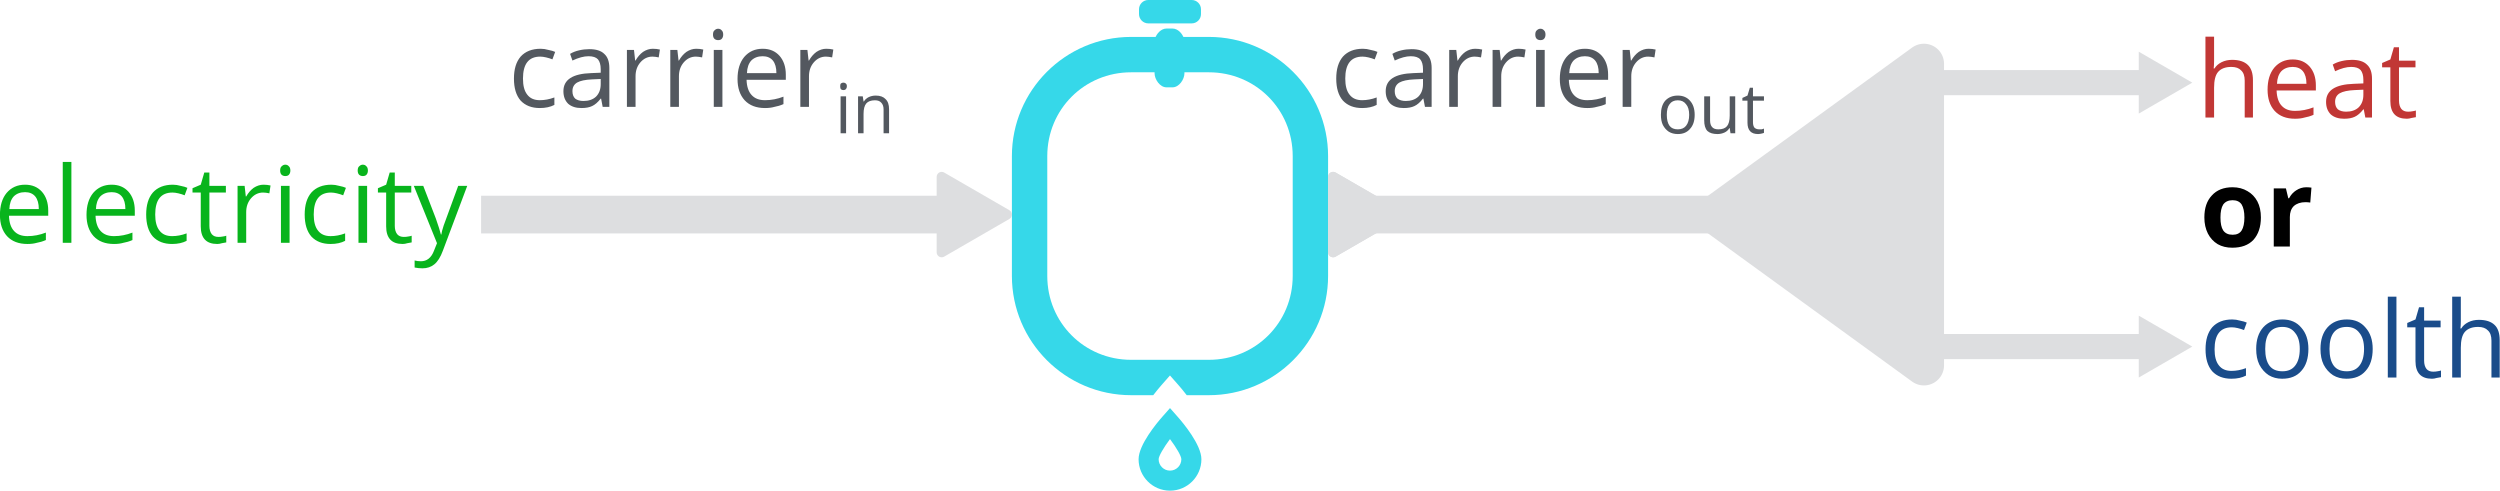
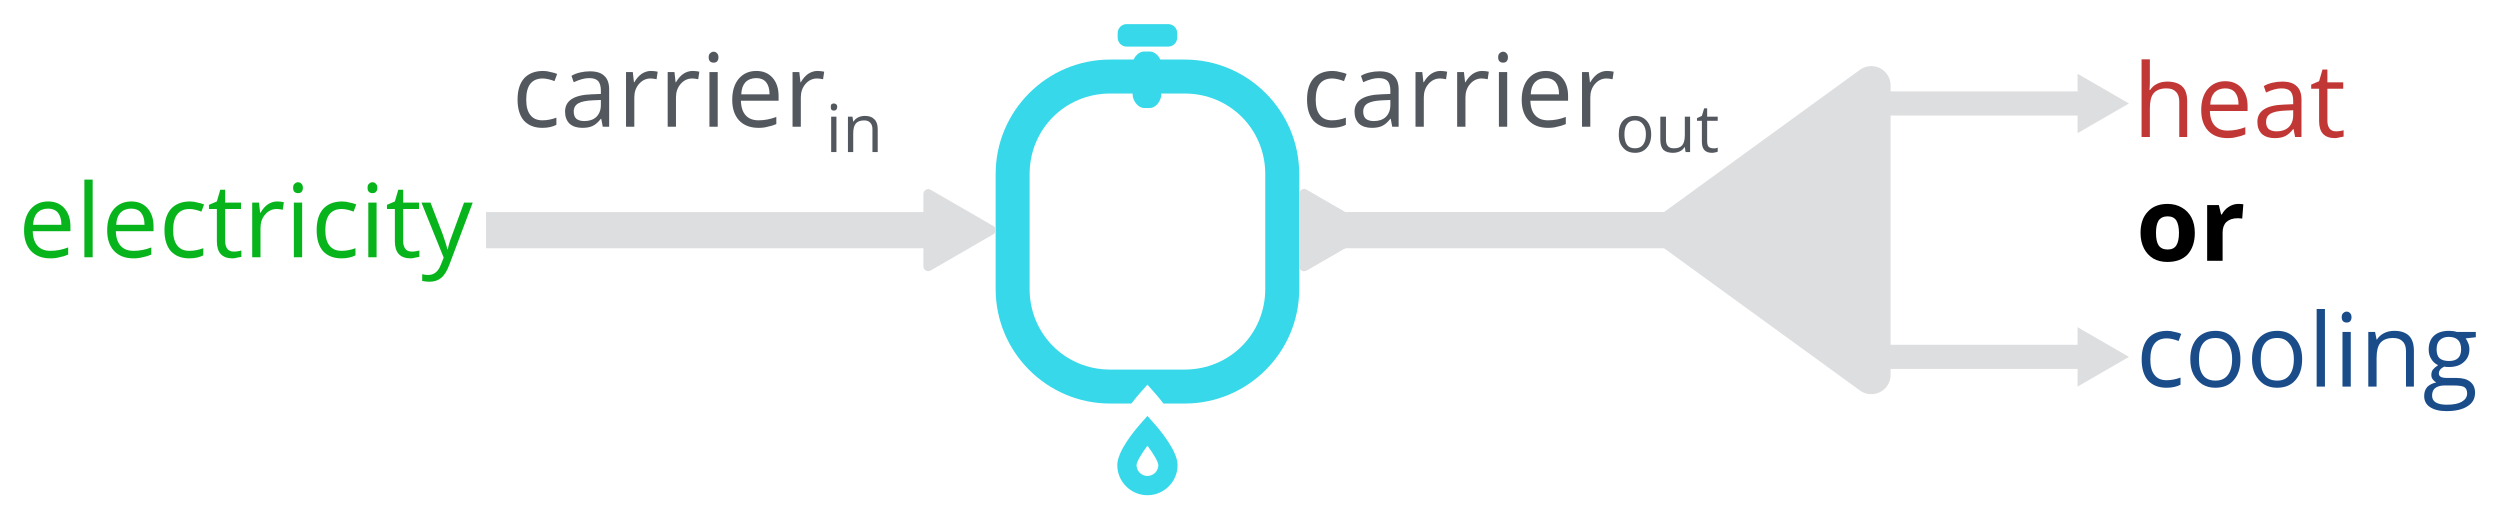
- <svg xmlns="http://www.w3.org/2000/svg" width="99.498mm" height="19.528mm" viewBox="0 0 99.498 19.528" version="1.1" id="svg8">
+ <svg xmlns="http://www.w3.org/2000/svg" width="103.633mm" height="21.528mm" viewBox="0 0 103.633 21.528" version="1.1" id="svg8">
  <defs id="defs2">
    <marker style="overflow:visible" id="marker33323" refX="0" refY="0" orient="auto">
      <path transform="scale(-0.2)" style="fill:#515151;fill-opacity:1;fill-rule:evenodd;stroke:#515151;stroke-width:1pt;stroke-opacity:1" d="M 5.77,0 -2.88,5 V -5 Z" id="path33321" />
    </marker>
    <marker style="overflow:visible" id="marker32623" refX="0" refY="0" orient="auto">
      <path transform="scale(-0.2)" style="fill:#515151;fill-opacity:1;fill-rule:evenodd;stroke:#515151;stroke-width:1pt;stroke-opacity:1" d="M 5.77,0 -2.88,5 V -5 Z" id="path32621" />
    </marker>
    <marker orient="auto" refY="0" refX="0" id="TriangleOutM" style="overflow:visible">
      <path id="path1016" d="M 5.77,0 -2.88,5 V -5 Z" style="fill:#515151;fill-opacity:1;fill-rule:evenodd;stroke:#515151;stroke-width:1pt;stroke-opacity:1" transform="scale(0.4)" />
    </marker>
    <marker style="overflow:visible" id="marker18089" refX="0" refY="0" orient="auto">
      <path transform="matrix(0.3,0,0,0.3,-0.69,0)" d="M 8.719,4.034 -2.207,0.016 8.719,-4.002 c -1.745,2.372 -1.735,5.617 -6e-7,8.035 z" style="fill:#515151;fill-opacity:1;fill-rule:evenodd;stroke:#515151;stroke-width:0.625;stroke-linejoin:round;stroke-opacity:1" id="path18087" />
    </marker>
    <marker style="overflow:visible" id="marker14509" refX="0" refY="0" orient="auto">
      <path transform="matrix(-0.3,0,0,-0.3,0.69,0)" d="M 8.719,4.034 -2.207,0.016 8.719,-4.002 c -1.745,2.372 -1.735,5.617 -6e-7,8.035 z" style="fill:#515151;fill-opacity:1;fill-rule:evenodd;stroke:#515151;stroke-width:0.625;stroke-linejoin:round;stroke-opacity:1" id="path14507" />
    </marker>
    <marker orient="auto" refY="0" refX="0" id="marker14019" style="overflow:visible">
      <path id="path14017" d="M 0,0 5,-5 -12.5,0 5,5 Z" style="fill:#515151;fill-opacity:1;fill-rule:evenodd;stroke:#515151;stroke-width:1pt;stroke-opacity:1" transform="matrix(0.2,0,0,0.2,1.2,0)" />
    </marker>
    <marker style="overflow:visible" id="marker13535" refX="0" refY="0" orient="auto">
      <path transform="matrix(0.2,0,0,0.2,1.2,0)" style="fill:#515151;fill-opacity:1;fill-rule:evenodd;stroke:#515151;stroke-width:1pt;stroke-opacity:1" d="M 0,0 5,-5 -12.5,0 5,5 Z" id="path13533" />
    </marker>
    <marker orient="auto" refY="0" refX="0" id="Arrow1Sstart" style="overflow:visible">
      <path id="path883" d="M 0,0 5,-5 -12.5,0 5,5 Z" style="fill:#515151;fill-opacity:1;fill-rule:evenodd;stroke:#515151;stroke-width:1pt;stroke-opacity:1" transform="matrix(0.2,0,0,0.2,1.2,0)" />
    </marker>
    <marker orient="auto" refY="0" refX="0" id="Arrow1Send" style="overflow:visible">
      <path id="path886" d="M 0,0 5,-5 -12.5,0 5,5 Z" style="fill:#515151;fill-opacity:1;fill-rule:evenodd;stroke:#515151;stroke-width:1pt;stroke-opacity:1" transform="matrix(-0.2,0,0,-0.2,-1.2,0)" />
    </marker>
    <marker orient="auto" refY="0" refX="0" id="Arrow2Send" style="overflow:visible">
      <path id="path904" style="fill:#515151;fill-opacity:1;fill-rule:evenodd;stroke:#515151;stroke-width:0.625;stroke-linejoin:round;stroke-opacity:1" d="M 8.719,4.034 -2.207,0.016 8.719,-4.002 c -1.745,2.372 -1.735,5.617 -6e-7,8.035 z" transform="matrix(-0.3,0,0,-0.3,0.69,0)" />
    </marker>
    <marker orient="auto" refY="0" refX="0" id="Arrow2Mend" style="overflow:visible">
      <path id="path898" style="fill:#515151;fill-opacity:1;fill-rule:evenodd;stroke:#515151;stroke-width:0.625;stroke-linejoin:round;stroke-opacity:1" d="M 8.719,4.034 -2.207,0.016 8.719,-4.002 c -1.745,2.372 -1.735,5.617 -6e-7,8.035 z" transform="scale(-0.6)" />
    </marker>
    <marker style="overflow:visible" id="marker6454" refX="0" refY="0" orient="auto">
      <path transform="scale(0.2)" style="fill:#515151;fill-opacity:1;fill-rule:evenodd;stroke:#515151;stroke-width:1pt;stroke-opacity:1" d="M 5.77,0 -2.88,5 V -5 Z" id="path6452" />
    </marker>
    <marker orient="auto" refY="0" refX="0" id="Arrow1Lstart" style="overflow:visible">
      <path id="path871" d="M 0,0 5,-5 -12.5,0 5,5 Z" style="fill:#515151;fill-opacity:1;fill-rule:evenodd;stroke:#515151;stroke-width:1pt;stroke-opacity:1" transform="matrix(0.8,0,0,0.8,10,0)" />
    </marker>
    <marker style="overflow:visible" id="marker5992" refX="0" refY="0" orient="auto">
      <path transform="scale(-0.2)" style="fill:#515151;fill-opacity:1;fill-rule:evenodd;stroke:#515151;stroke-width:1pt;stroke-opacity:1" d="M 5.77,0 -2.88,5 V -5 Z" id="path5990" />
    </marker>
    <marker style="overflow:visible" id="marker5778" refX="0" refY="0" orient="auto">
      <path transform="scale(0.2)" style="fill:#515151;fill-opacity:1;fill-rule:evenodd;stroke:#515151;stroke-width:1pt;stroke-opacity:1" d="M 5.77,0 -2.88,5 V -5 Z" id="path5776" />
    </marker>
    <marker style="overflow:visible" id="marker5570" refX="0" refY="0" orient="auto">
      <path transform="scale(-0.2)" style="fill:#515151;fill-opacity:1;fill-rule:evenodd;stroke:#515151;stroke-width:1pt;stroke-opacity:1" d="M 5.77,0 -2.88,5 V -5 Z" id="path5568" />
    </marker>
    <marker orient="auto" refY="0" refX="0" id="TriangleOutS" style="overflow:visible">
      <path id="path1019" d="M 5.77,0 -2.88,5 V -5 Z" style="fill:#515151;fill-opacity:1;fill-rule:evenodd;stroke:#515151;stroke-width:1pt;stroke-opacity:1" transform="scale(0.2)" />
    </marker>
    <marker orient="auto" refY="0" refX="0" id="TriangleOutL" style="overflow:visible">
      <path id="path1013" d="M 5.77,0 -2.88,5 V -5 Z" style="fill:#515151;fill-opacity:1;fill-rule:evenodd;stroke:#515151;stroke-width:1pt;stroke-opacity:1" transform="scale(0.8)" />
    </marker>
    <marker orient="auto" refY="0" refX="0" id="TriangleOutS-2" style="overflow:visible">
      <path id="path1019-5" d="M 5.77,0 -2.88,5 V -5 Z" style="fill:#6ebdda;fill-opacity:1;fill-rule:evenodd;stroke:#6ebdda;stroke-width:1pt;stroke-opacity:1" transform="scale(0.2)" />
    </marker>
    <marker orient="auto" refY="0" refX="0" id="TriangleInS-7" style="overflow:visible">
      <path id="path1010-6" d="M 5.77,0 -2.88,5 V -5 Z" style="fill:#6ebdda;fill-opacity:1;fill-rule:evenodd;stroke:#6ebdda;stroke-width:1pt;stroke-opacity:1" transform="scale(-0.2)" />
    </marker>
    <marker orient="auto" refY="0" refX="0" id="TriangleInS-9" style="overflow:visible">
      <path id="path1010-2" d="M 5.77,0 -2.88,5 V -5 Z" style="fill:#6bce38;fill-opacity:1;fill-rule:evenodd;stroke:#6bce38;stroke-width:1pt;stroke-opacity:1" transform="scale(-0.2)" />
    </marker>
    <marker orient="auto" refY="0" refX="0" id="TriangleOutS-6-0" style="overflow:visible">
      <path id="path1019-2-7" d="M 5.77,0 -2.88,5 V -5 Z" style="fill:#515151;fill-opacity:1;fill-rule:evenodd;stroke:#515151;stroke-width:1pt;stroke-opacity:1" transform="scale(0.2)" />
    </marker>
    <marker orient="auto" refY="0" refX="0" id="TriangleInS-9-4" style="overflow:visible">
      <path id="path1010-2-7" d="M 5.77,0 -2.88,5 V -5 Z" style="fill:#515151;fill-opacity:1;fill-rule:evenodd;stroke:#515151;stroke-width:1pt;stroke-opacity:1" transform="scale(-0.2)" />
    </marker>
    <marker orient="auto" refY="0" refX="0" id="TriangleOutS-2-5" style="overflow:visible">
      <path id="path1019-5-1" d="M 5.77,0 -2.88,5 V -5 Z" style="fill:#515151;fill-opacity:1;fill-rule:evenodd;stroke:#515151;stroke-width:1pt;stroke-opacity:1" transform="scale(0.2)" />
    </marker>
    <marker orient="auto" refY="0" refX="0" id="TriangleInS-7-3" style="overflow:visible">
      <path id="path1010-6-9" d="M 5.77,0 -2.88,5 V -5 Z" style="fill:#515151;fill-opacity:1;fill-rule:evenodd;stroke:#515151;stroke-width:1pt;stroke-opacity:1" transform="scale(-0.2)" />
    </marker>
    <marker orient="auto" refY="0" refX="0" id="TriangleOutS-8" style="overflow:visible">
      <path id="path1019-55" d="M 5.77,0 -2.88,5 V -5 Z" style="fill:#515151;fill-opacity:1;fill-rule:evenodd;stroke:#515151;stroke-width:1pt;stroke-opacity:1" transform="scale(0.2)" />
    </marker>
    <marker orient="auto" refY="0" refX="0" id="TriangleInS-3" style="overflow:visible">
      <path id="path1010-7" d="M 5.77,0 -2.88,5 V -5 Z" style="fill:#515151;fill-opacity:1;fill-rule:evenodd;stroke:#515151;stroke-width:1pt;stroke-opacity:1" transform="scale(-0.2)" />
    </marker>
    <marker orient="auto" refY="0" refX="0" id="TriangleOutS-81" style="overflow:visible">
      <path id="path1019-9" d="M 5.77,0 -2.88,5 V -5 Z" style="fill:#515151;fill-opacity:1;fill-rule:evenodd;stroke:#515151;stroke-width:1pt;stroke-opacity:1" transform="scale(0.2)" />
    </marker>
    <marker orient="auto" refY="0" refX="0" id="TriangleInS-39-4-0" style="overflow:visible">
      <path id="path1010-1-1-2" d="M 5.77,0 -2.88,5 V -5 Z" style="fill:#6ebdda;fill-opacity:1;fill-rule:evenodd;stroke:#6ebdda;stroke-width:1pt;stroke-opacity:1" transform="scale(-0.2)" />
    </marker>
    <marker orient="auto" refY="0" refX="0" id="TriangleInS-39-3" style="overflow:visible">
      <path id="path1010-1-9" d="M 5.77,0 -2.88,5 V -5 Z" style="fill:#6ebdda;fill-opacity:1;fill-rule:evenodd;stroke:#6ebdda;stroke-width:1pt;stroke-opacity:1" transform="scale(-0.2)" />
    </marker>
    <marker orient="auto" refY="0" refX="0" id="TriangleInS-39-3-1" style="overflow:visible">
      <path id="path1010-1-9-9" d="M 5.77,0 -2.88,5 V -5 Z" style="fill:#6bce38;fill-opacity:1;fill-rule:evenodd;stroke:#6bce38;stroke-width:1pt;stroke-opacity:1" transform="scale(-0.2)" />
    </marker>
    <marker orient="auto" refY="0" refX="0" id="TriangleInS-39-4-0-2" style="overflow:visible">
      <path id="path1010-1-1-2-0" d="M 5.77,0 -2.88,5 V -5 Z" style="fill:#6bce38;fill-opacity:1;fill-rule:evenodd;stroke:#6bce38;stroke-width:1pt;stroke-opacity:1" transform="scale(-0.2)" />
    </marker>
    <marker orient="auto" refY="0" refX="0" id="TriangleInS-39-3-16" style="overflow:visible">
      <path id="path1010-1-9-5" d="M 5.77,0 -2.88,5 V -5 Z" style="fill:#515151;fill-opacity:1;fill-rule:evenodd;stroke:#515151;stroke-width:1pt;stroke-opacity:1" transform="scale(-0.2)" />
    </marker>
    <marker orient="auto" refY="0" refX="0" id="TriangleInS-39-4-0-1" style="overflow:visible">
      <path id="path1010-1-1-2-6" d="M 5.77,0 -2.88,5 V -5 Z" style="fill:#515151;fill-opacity:1;fill-rule:evenodd;stroke:#515151;stroke-width:1pt;stroke-opacity:1" transform="scale(-0.2)" />
    </marker>
    <marker orient="auto" refY="0" refX="0" id="TriangleInS-39-3-3" style="overflow:visible">
      <path id="path1010-1-9-0" d="M 5.77,0 -2.88,5 V -5 Z" style="fill:#515151;fill-opacity:1;fill-rule:evenodd;stroke:#515151;stroke-width:1pt;stroke-opacity:1" transform="scale(-0.2)" />
    </marker>
    <marker orient="auto" refY="0" refX="0" id="TriangleInS-39-4-0-4" style="overflow:visible">
      <path id="path1010-1-1-2-3" d="M 5.77,0 -2.88,5 V -5 Z" style="fill:#515151;fill-opacity:1;fill-rule:evenodd;stroke:#515151;stroke-width:1pt;stroke-opacity:1" transform="scale(-0.2)" />
    </marker>
    <marker orient="auto" refY="0" refX="0" id="TriangleInS-39-3-16-2" style="overflow:visible">
      <path id="path1010-1-9-5-2" d="M 5.77,0 -2.88,5 V -5 Z" style="fill:#515151;fill-opacity:1;fill-rule:evenodd;stroke:#515151;stroke-width:1pt;stroke-opacity:1" transform="scale(-0.2)" />
    </marker>
    <marker orient="auto" refY="0" refX="0" id="TriangleInS-39-4-0-1-6" style="overflow:visible">
      <path id="path1010-1-1-2-6-2" d="M 5.77,0 -2.88,5 V -5 Z" style="fill:#515151;fill-opacity:1;fill-rule:evenodd;stroke:#515151;stroke-width:1pt;stroke-opacity:1" transform="scale(-0.2)" />
    </marker>
    <marker orient="auto" refY="0" refX="0" id="TriangleInS-39-3-16-0" style="overflow:visible">
      <path id="path1010-1-9-5-9" d="M 5.77,0 -2.88,5 V -5 Z" style="fill:#515151;fill-opacity:1;fill-rule:evenodd;stroke:#515151;stroke-width:1pt;stroke-opacity:1" transform="scale(-0.2)" />
    </marker>
    <marker orient="auto" refY="0" refX="0" id="TriangleInS-39-4-0-1-68" style="overflow:visible">
      <path id="path1010-1-1-2-6-6" d="M 5.77,0 -2.88,5 V -5 Z" style="fill:#515151;fill-opacity:1;fill-rule:evenodd;stroke:#515151;stroke-width:1pt;stroke-opacity:1" transform="scale(-0.2)" />
    </marker>
    <marker orient="auto" refY="0" refX="0" id="Arrow2Send-0" style="overflow:visible">
      <path id="path904-1" style="fill:#515151;fill-opacity:1;fill-rule:evenodd;stroke:#515151;stroke-width:0.625;stroke-linejoin:round;stroke-opacity:1" d="M 8.719,4.034 -2.207,0.016 8.719,-4.002 c -1.745,2.372 -1.735,5.617 -6e-7,8.035 z" transform="matrix(-0.3,0,0,-0.3,0.69,0)" />
    </marker>
    <marker orient="auto" refY="0" refX="0" id="TriangleInS-39-5" style="overflow:visible">
      <path id="path1010-1-0" d="M 5.77,0 -2.88,5 V -5 Z" style="fill:#515151;fill-opacity:1;fill-rule:evenodd;stroke:#515151;stroke-width:1pt;stroke-opacity:1" transform="scale(-0.2)" />
    </marker>
    <marker orient="auto" refY="0" refX="0" id="Arrow2Send-8" style="overflow:visible">
      <path id="path904-3" style="fill:#515151;fill-opacity:1;fill-rule:evenodd;stroke:#515151;stroke-width:0.625;stroke-linejoin:round;stroke-opacity:1" d="M 8.719,4.034 -2.207,0.016 8.719,-4.002 c -1.745,2.372 -1.735,5.617 -6e-7,8.035 z" transform="matrix(-0.3,0,0,-0.3,0.69,0)" />
    </marker>
    <marker orient="auto" refY="0" refX="0" id="TriangleInS-39-34" style="overflow:visible">
      <path id="path1010-1-2" d="M 5.77,0 -2.88,5 V -5 Z" style="fill:#515151;fill-opacity:1;fill-rule:evenodd;stroke:#515151;stroke-width:1pt;stroke-opacity:1" transform="scale(-0.2)" />
    </marker>
    <marker orient="auto" refY="0" refX="0" id="Arrow2Send-6" style="overflow:visible">
      <path id="path904-4" style="fill:#515151;fill-opacity:1;fill-rule:evenodd;stroke:#515151;stroke-width:0.625;stroke-linejoin:round;stroke-opacity:1" d="M 8.719,4.034 -2.207,0.016 8.719,-4.002 c -1.745,2.372 -1.735,5.617 -6e-7,8.035 z" transform="matrix(-0.3,0,0,-0.3,0.69,0)" />
    </marker>
    <marker orient="auto" refY="0" refX="0" id="TriangleInS-39-1" style="overflow:visible">
      <path id="path1010-1-1" d="M 5.77,0 -2.88,5 V -5 Z" style="fill:#515151;fill-opacity:1;fill-rule:evenodd;stroke:#515151;stroke-width:1pt;stroke-opacity:1" transform="scale(-0.2)" />
    </marker>
    <marker orient="auto" refY="0" refX="0" id="Arrow2Send-7" style="overflow:visible">
      <path id="path904-0" style="fill:#515151;fill-opacity:1;fill-rule:evenodd;stroke:#515151;stroke-width:0.625;stroke-linejoin:round;stroke-opacity:1" d="M 8.719,4.034 -2.207,0.016 8.719,-4.002 c -1.745,2.372 -1.735,5.617 -6e-7,8.035 z" transform="matrix(-0.3,0,0,-0.3,0.69,0)" />
    </marker>
    <marker orient="auto" refY="0" refX="0" id="TriangleInS-39-4" style="overflow:visible">
      <path id="path1010-1-7" d="M 5.77,0 -2.88,5 V -5 Z" style="fill:#515151;fill-opacity:1;fill-rule:evenodd;stroke:#515151;stroke-width:1pt;stroke-opacity:1" transform="scale(-0.2)" />
    </marker>
    <marker orient="auto" refY="0" refX="0" id="Arrow2Send-1" style="overflow:visible">
      <path id="path904-08" style="fill:#515151;fill-opacity:1;fill-rule:evenodd;stroke:#515151;stroke-width:0.625;stroke-linejoin:round;stroke-opacity:1" d="M 8.719,4.034 -2.207,0.016 8.719,-4.002 c -1.745,2.372 -1.735,5.617 -6e-7,8.035 z" transform="matrix(-0.3,0,0,-0.3,0.69,0)" />
    </marker>
    <marker orient="auto" refY="0" refX="0" id="TriangleInS-39-8" style="overflow:visible">
      <path id="path1010-1-77" d="M 5.77,0 -2.88,5 V -5 Z" style="fill:#515151;fill-opacity:1;fill-rule:evenodd;stroke:#515151;stroke-width:1pt;stroke-opacity:1" transform="scale(-0.2)" />
    </marker>
    <marker orient="auto" refY="0" refX="0" id="Arrow2Send-0-8" style="overflow:visible">
      <path id="path904-1-9" style="fill:#515151;fill-opacity:1;fill-rule:evenodd;stroke:#515151;stroke-width:0.625;stroke-linejoin:round;stroke-opacity:1" d="M 8.719,4.034 -2.207,0.016 8.719,-4.002 c -1.745,2.372 -1.735,5.617 -6e-7,8.035 z" transform="matrix(-0.3,0,0,-0.3,0.69,0)" />
    </marker>
    <marker orient="auto" refY="0" refX="0" id="TriangleInS-39-5-8" style="overflow:visible">
      <path id="path1010-1-0-2" d="M 5.77,0 -2.88,5 V -5 Z" style="fill:#515151;fill-opacity:1;fill-rule:evenodd;stroke:#515151;stroke-width:1pt;stroke-opacity:1" transform="scale(-0.2)" />
    </marker>
    <marker orient="auto" refY="0" refX="0" id="TriangleInS-39-39" style="overflow:visible">
      <path id="path1010-1-20" d="M 5.77,0 -2.88,5 V -5 Z" style="fill:#515151;fill-opacity:1;fill-rule:evenodd;stroke:#515151;stroke-width:1pt;stroke-opacity:1" transform="scale(-0.2)" />
    </marker>
    <marker orient="auto" refY="0" refX="0" id="Arrow2Send-12-0" style="overflow:visible">
      <path id="path904-44-2" style="fill:#515151;fill-opacity:1;fill-rule:evenodd;stroke:#515151;stroke-width:0.625;stroke-linejoin:round;stroke-opacity:1" d="M 8.719,4.034 -2.207,0.016 8.719,-4.002 c -1.745,2.372 -1.735,5.617 -6e-7,8.035 z" transform="matrix(-0.3,0,0,-0.3,0.69,0)" />
    </marker>
    <marker orient="auto" refY="0" refX="0" id="TriangleInS-39-39-8" style="overflow:visible">
      <path id="path1010-1-20-6" d="M 5.77,0 -2.88,5 V -5 Z" style="fill:#515151;fill-opacity:1;fill-rule:evenodd;stroke:#515151;stroke-width:1pt;stroke-opacity:1" transform="scale(-0.2)" />
    </marker>
    <marker orient="auto" refY="0" refX="0" id="Arrow2Send-0-8-9" style="overflow:visible">
      <path id="path904-1-9-8" style="fill:#515151;fill-opacity:1;fill-rule:evenodd;stroke:#515151;stroke-width:0.625;stroke-linejoin:round;stroke-opacity:1" d="M 8.719,4.034 -2.207,0.016 8.719,-4.002 c -1.745,2.372 -1.735,5.617 -6e-7,8.035 z" transform="matrix(-0.3,0,0,-0.3,0.69,0)" />
    </marker>
    <marker orient="auto" refY="0" refX="0" id="TriangleInS-39-5-8-4" style="overflow:visible">
      <path id="path1010-1-0-2-2" d="M 5.77,0 -2.88,5 V -5 Z" style="fill:#515151;fill-opacity:1;fill-rule:evenodd;stroke:#515151;stroke-width:1pt;stroke-opacity:1" transform="scale(-0.2)" />
    </marker>
    <marker orient="auto" refY="0" refX="0" id="Arrow2Send-12-0-7" style="overflow:visible">
      <path id="path904-44-2-4" style="fill:#515151;fill-opacity:1;fill-rule:evenodd;stroke:#515151;stroke-width:0.625;stroke-linejoin:round;stroke-opacity:1" d="M 8.719,4.034 -2.207,0.016 8.719,-4.002 c -1.745,2.372 -1.735,5.617 -6e-7,8.035 z" transform="matrix(-0.3,0,0,-0.3,0.69,0)" />
    </marker>
    <marker orient="auto" refY="0" refX="0" id="TriangleInS-39-39-8-4" style="overflow:visible">
      <path id="path1010-1-20-6-3" d="M 5.77,0 -2.88,5 V -5 Z" style="fill:#515151;fill-opacity:1;fill-rule:evenodd;stroke:#515151;stroke-width:1pt;stroke-opacity:1" transform="scale(-0.2)" />
    </marker>
    <marker orient="auto" refY="0" refX="0" id="Arrow2Send-0-8-9-4" style="overflow:visible">
      <path id="path904-1-9-8-4" style="fill:#515151;fill-opacity:1;fill-rule:evenodd;stroke:#515151;stroke-width:0.625;stroke-linejoin:round;stroke-opacity:1" d="M 8.719,4.034 -2.207,0.016 8.719,-4.002 c -1.745,2.372 -1.735,5.617 -6e-7,8.035 z" transform="matrix(-0.3,0,0,-0.3,0.69,0)" />
    </marker>
    <marker orient="auto" refY="0" refX="0" id="TriangleInS-39-5-8-4-3" style="overflow:visible">
      <path id="path1010-1-0-2-2-1" d="M 5.77,0 -2.88,5 V -5 Z" style="fill:#515151;fill-opacity:1;fill-rule:evenodd;stroke:#515151;stroke-width:1pt;stroke-opacity:1" transform="scale(-0.2)" />
    </marker>
    <marker orient="auto" refY="0" refX="0" id="Arrow2Send-12-06" style="overflow:visible">
      <path id="path904-44-1" style="fill:#515151;fill-opacity:1;fill-rule:evenodd;stroke:#515151;stroke-width:0.625;stroke-linejoin:round;stroke-opacity:1" d="M 8.719,4.034 -2.207,0.016 8.719,-4.002 c -1.745,2.372 -1.735,5.617 -6e-7,8.035 z" transform="matrix(-0.3,0,0,-0.3,0.69,0)" />
    </marker>
    <marker orient="auto" refY="0" refX="0" id="TriangleInS-39-39-84" style="overflow:visible">
      <path id="path1010-1-20-1" d="M 5.77,0 -2.88,5 V -5 Z" style="fill:#515151;fill-opacity:1;fill-rule:evenodd;stroke:#515151;stroke-width:1pt;stroke-opacity:1" transform="scale(-0.2)" />
    </marker>
    <marker orient="auto" refY="0" refX="0" id="Arrow2Send-0-8-5" style="overflow:visible">
      <path id="path904-1-9-5" style="fill:#515151;fill-opacity:1;fill-rule:evenodd;stroke:#515151;stroke-width:0.625;stroke-linejoin:round;stroke-opacity:1" d="M 8.719,4.034 -2.207,0.016 8.719,-4.002 c -1.745,2.372 -1.735,5.617 -6e-7,8.035 z" transform="matrix(-0.3,0,0,-0.3,0.69,0)" />
    </marker>
    <marker orient="auto" refY="0" refX="0" id="TriangleInS-39-5-8-0" style="overflow:visible">
      <path id="path1010-1-0-2-6" d="M 5.77,0 -2.88,5 V -5 Z" style="fill:#515151;fill-opacity:1;fill-rule:evenodd;stroke:#515151;stroke-width:1pt;stroke-opacity:1" transform="scale(-0.2)" />
    </marker>
    <marker orient="auto" refY="0" refX="0" id="Arrow2Send-0-9" style="overflow:visible">
      <path id="path904-1-8" style="fill:#515151;fill-opacity:1;fill-rule:evenodd;stroke:#515151;stroke-width:0.625;stroke-linejoin:round;stroke-opacity:1" d="M 8.719,4.034 -2.207,0.016 8.719,-4.002 c -1.745,2.372 -1.735,5.617 -6e-7,8.035 z" transform="matrix(-0.3,0,0,-0.3,0.69,0)" />
    </marker>
    <marker orient="auto" refY="0" refX="0" id="TriangleInS-39-5-2" style="overflow:visible">
      <path id="path1010-1-0-4" d="M 5.77,0 -2.88,5 V -5 Z" style="fill:#515151;fill-opacity:1;fill-rule:evenodd;stroke:#515151;stroke-width:1pt;stroke-opacity:1" transform="scale(-0.2)" />
    </marker>
    <marker orient="auto" refY="0" refX="0" id="Arrow2Send-3" style="overflow:visible">
      <path id="path904-5" style="fill:#515151;fill-opacity:1;fill-rule:evenodd;stroke:#515151;stroke-width:0.625;stroke-linejoin:round;stroke-opacity:1" d="M 8.719,4.034 -2.207,0.016 8.719,-4.002 c -1.745,2.372 -1.735,5.617 -6e-7,8.035 z" transform="matrix(-0.3,0,0,-0.3,0.69,0)" />
    </marker>
    <marker orient="auto" refY="0" refX="0" id="TriangleInS-39-84" style="overflow:visible">
      <path id="path1010-1-12" d="M 5.77,0 -2.88,5 V -5 Z" style="fill:#515151;fill-opacity:1;fill-rule:evenodd;stroke:#515151;stroke-width:1pt;stroke-opacity:1" transform="scale(-0.2)" />
    </marker>
    <marker orient="auto" refY="0" refX="0" id="TriangleInS-9-0" style="overflow:visible">
      <path id="path1010-2-1" d="M 5.77,0 -2.88,5 V -5 Z" style="fill:#6bce38;fill-opacity:1;fill-rule:evenodd;stroke:#6bce38;stroke-width:1pt;stroke-opacity:1" transform="scale(-0.2)" />
    </marker>
    <marker orient="auto" refY="0" refX="0" id="TriangleOutS-2-8" style="overflow:visible">
      <path id="path1019-5-2" d="M 5.77,0 -2.88,5 V -5 Z" style="fill:#6ebdda;fill-opacity:1;fill-rule:evenodd;stroke:#6ebdda;stroke-width:1pt;stroke-opacity:1" transform="scale(0.2)" />
    </marker>
    <marker orient="auto" refY="0" refX="0" id="TriangleInS-7-0" style="overflow:visible">
      <path id="path1010-6-95" d="M 5.77,0 -2.88,5 V -5 Z" style="fill:#6ebdda;fill-opacity:1;fill-rule:evenodd;stroke:#6ebdda;stroke-width:1pt;stroke-opacity:1" transform="scale(-0.2)" />
    </marker>
    <marker orient="auto" refY="0" refX="0" id="TriangleOutS-22" style="overflow:visible">
      <path id="path1019-7" d="M 5.77,0 -2.88,5 V -5 Z" style="fill:#515151;fill-opacity:1;fill-rule:evenodd;stroke:#515151;stroke-width:1pt;stroke-opacity:1" transform="scale(0.2)" />
    </marker>
    <marker orient="auto" refY="0" refX="0" id="TriangleOutS-85" style="overflow:visible">
      <path id="path1019-59" d="M 5.77,0 -2.88,5 V -5 Z" style="fill:#515151;fill-opacity:1;fill-rule:evenodd;stroke:#515151;stroke-width:1pt;stroke-opacity:1" transform="scale(0.2)" />
    </marker>
    <marker orient="auto" refY="0" refX="0" id="TriangleOutS-6-0-9" style="overflow:visible">
      <path id="path1019-2-7-6" d="M 5.77,0 -2.88,5 V -5 Z" style="fill:#515151;fill-opacity:1;fill-rule:evenodd;stroke:#515151;stroke-width:1pt;stroke-opacity:1" transform="scale(0.2)" />
    </marker>
    <marker orient="auto" refY="0" refX="0" id="TriangleOutS-3" style="overflow:visible">
      <path id="path1019-3" d="M 5.77,0 -2.88,5 V -5 Z" style="fill:#515151;fill-opacity:1;fill-rule:evenodd;stroke:#515151;stroke-width:1pt;stroke-opacity:1" transform="scale(0.2)" />
    </marker>
    <marker orient="auto" refY="0" refX="0" id="TriangleOutS-6-0-2" style="overflow:visible">
      <path id="path1019-2-7-9" d="M 5.77,0 -2.88,5 V -5 Z" style="fill:#515151;fill-opacity:1;fill-rule:evenodd;stroke:#515151;stroke-width:1pt;stroke-opacity:1" transform="scale(0.2)" />
    </marker>
    <marker orient="auto" refY="0" refX="0" id="TriangleOutS-7" style="overflow:visible">
      <path id="path1019-2" d="M 5.77,0 -2.88,5 V -5 Z" style="fill:#515151;fill-opacity:1;fill-rule:evenodd;stroke:#515151;stroke-width:1pt;stroke-opacity:1" transform="scale(0.2)" />
    </marker>
    <marker orient="auto" refY="0" refX="0" id="TriangleOutS-6-0-23" style="overflow:visible">
      <path id="path1019-2-7-0" d="M 5.77,0 -2.88,5 V -5 Z" style="fill:#515151;fill-opacity:1;fill-rule:evenodd;stroke:#515151;stroke-width:1pt;stroke-opacity:1" transform="scale(0.2)" />
    </marker>
    <marker orient="auto" refY="0" refX="0" id="TriangleOutS-6-0-23-8" style="overflow:visible">
      <path id="path1019-2-7-0-3" d="M 5.77,0 -2.88,5 V -5 Z" style="fill:#515151;fill-opacity:1;fill-rule:evenodd;stroke:#515151;stroke-width:1pt;stroke-opacity:1" transform="scale(0.2)" />
    </marker>
    <marker orient="auto" refY="0" refX="0" id="TriangleOutS-6-0-23-6" style="overflow:visible">
      <path id="path1019-2-7-0-5" d="M 5.77,0 -2.88,5 V -5 Z" style="fill:#515151;fill-opacity:1;fill-rule:evenodd;stroke:#515151;stroke-width:1pt;stroke-opacity:1" transform="scale(0.2)" />
    </marker>
    <marker orient="auto" refY="0" refX="0" id="TriangleOutS-6-0-23-6-2" style="overflow:visible">
      <path id="path1019-2-7-0-5-4" d="M 5.77,0 -2.88,5 V -5 Z" style="fill:#515151;fill-opacity:1;fill-rule:evenodd;stroke:#515151;stroke-width:1pt;stroke-opacity:1" transform="scale(0.2)" />
    </marker>
    <marker orient="auto" refY="0" refX="0" id="TriangleOutS-6-0-23-8-4" style="overflow:visible">
      <path id="path1019-2-7-0-3-9" d="M 5.77,0 -2.88,5 V -5 Z" style="fill:#515151;fill-opacity:1;fill-rule:evenodd;stroke:#515151;stroke-width:1pt;stroke-opacity:1" transform="scale(0.2)" />
    </marker>
    <marker orient="auto" refY="0" refX="0" id="TriangleOutS-6-0-23-0" style="overflow:visible">
      <path id="path1019-2-7-0-4" d="M 5.77,0 -2.88,5 V -5 Z" style="fill:#515151;fill-opacity:1;fill-rule:evenodd;stroke:#515151;stroke-width:1pt;stroke-opacity:1" transform="scale(0.2)" />
    </marker>
    <marker orient="auto" refY="0" refX="0" id="TriangleOutS-6-0-23-6-5" style="overflow:visible">
      <path id="path1019-2-7-0-5-3" d="M 5.77,0 -2.88,5 V -5 Z" style="fill:#515151;fill-opacity:1;fill-rule:evenodd;stroke:#515151;stroke-width:1pt;stroke-opacity:1" transform="scale(0.2)" />
    </marker>
    <marker orient="auto" refY="0" refX="0" id="TriangleOutS-6-0-23-8-2" style="overflow:visible">
      <path id="path1019-2-7-0-3-0" d="M 5.77,0 -2.88,5 V -5 Z" style="fill:#515151;fill-opacity:1;fill-rule:evenodd;stroke:#515151;stroke-width:1pt;stroke-opacity:1" transform="scale(0.2)" />
    </marker>
    <marker orient="auto" refY="0" refX="0" id="TriangleOutS-6-0-23-4" style="overflow:visible">
      <path id="path1019-2-7-0-9" d="M 5.77,0 -2.88,5 V -5 Z" style="fill:#515151;fill-opacity:1;fill-rule:evenodd;stroke:#515151;stroke-width:1pt;stroke-opacity:1" transform="scale(0.2)" />
    </marker>
    <marker orient="auto" refY="0" refX="0" id="TriangleOutS-6-0-23-4-0" style="overflow:visible">
      <path id="path1019-2-7-0-9-1" d="M 5.77,0 -2.88,5 V -5 Z" style="fill:#dddee0;fill-opacity:1;fill-rule:evenodd;stroke:#dddee0;stroke-width:1pt;stroke-opacity:1" transform="scale(0.2)" />
    </marker>
    <marker orient="auto" refY="0" refX="0" id="TriangleOutS-6-0-23-8-2-0" style="overflow:visible">
      <path id="path1019-2-7-0-3-0-6" d="M 5.77,0 -2.88,5 V -5 Z" style="fill:#dddee0;fill-opacity:1;fill-rule:evenodd;stroke:#dddee0;stroke-width:1pt;stroke-opacity:1" transform="scale(0.2)" />
    </marker>
    <marker orient="auto" refY="0" refX="0" id="TriangleOutS-6-0-23-6-5-3" style="overflow:visible">
      <path id="path1019-2-7-0-5-3-6" d="M 5.77,0 -2.88,5 V -5 Z" style="fill:#515151;fill-opacity:1;fill-rule:evenodd;stroke:#515151;stroke-width:1pt;stroke-opacity:1" transform="scale(0.2)" />
    </marker>
    <marker orient="auto" refY="0" refX="0" id="TriangleOutS-6-0-23-0-8" style="overflow:visible">
      <path id="path1019-2-7-0-4-3" d="M 5.77,0 -2.88,5 V -5 Z" style="fill:#515151;fill-opacity:1;fill-rule:evenodd;stroke:#515151;stroke-width:1pt;stroke-opacity:1" transform="scale(0.2)" />
    </marker>
    <marker orient="auto" refY="0" refX="0" id="TriangleOutS-6-0-23-8-4-3" style="overflow:visible">
      <path id="path1019-2-7-0-3-9-5" d="M 5.77,0 -2.88,5 V -5 Z" style="fill:#515151;fill-opacity:1;fill-rule:evenodd;stroke:#515151;stroke-width:1pt;stroke-opacity:1" transform="scale(0.2)" />
    </marker>
    <marker orient="auto" refY="0" refX="0" id="TriangleOutS-6-0-23-6-2-6" style="overflow:visible">
      <path id="path1019-2-7-0-5-4-8" d="M 5.77,0 -2.88,5 V -5 Z" style="fill:#515151;fill-opacity:1;fill-rule:evenodd;stroke:#515151;stroke-width:1pt;stroke-opacity:1" transform="scale(0.2)" />
    </marker>
    <marker orient="auto" refY="0" refX="0" id="TriangleOutS-6-0-23-6-6" style="overflow:visible">
      <path id="path1019-2-7-0-5-8" d="M 5.77,0 -2.88,5 V -5 Z" style="fill:#515151;fill-opacity:1;fill-rule:evenodd;stroke:#515151;stroke-width:1pt;stroke-opacity:1" transform="scale(0.2)" />
    </marker>
    <marker orient="auto" refY="0" refX="0" id="TriangleOutS-6-0-23-8-0" style="overflow:visible">
      <path id="path1019-2-7-0-3-3" d="M 5.77,0 -2.88,5 V -5 Z" style="fill:#515151;fill-opacity:1;fill-rule:evenodd;stroke:#515151;stroke-width:1pt;stroke-opacity:1" transform="scale(0.2)" />
    </marker>
    <marker orient="auto" refY="0" refX="0" id="TriangleOutS-6-0-23-7" style="overflow:visible">
      <path id="path1019-2-7-0-7" d="M 5.77,0 -2.88,5 V -5 Z" style="fill:#515151;fill-opacity:1;fill-rule:evenodd;stroke:#515151;stroke-width:1pt;stroke-opacity:1" transform="scale(0.2)" />
    </marker>
    <marker orient="auto" refY="0" refX="0" id="TriangleOutS-3-3" style="overflow:visible">
      <path id="path1019-3-1" d="M 5.77,0 -2.88,5 V -5 Z" style="fill:#515151;fill-opacity:1;fill-rule:evenodd;stroke:#515151;stroke-width:1pt;stroke-opacity:1" transform="scale(0.2)" />
    </marker>
    <marker orient="auto" refY="0" refX="0" id="TriangleOutS-6-0-2-3" style="overflow:visible">
      <path id="path1019-2-7-9-9" d="M 5.77,0 -2.88,5 V -5 Z" style="fill:#515151;fill-opacity:1;fill-rule:evenodd;stroke:#515151;stroke-width:1pt;stroke-opacity:1" transform="scale(0.2)" />
    </marker>
    <marker orient="auto" refY="0" refX="0" id="TriangleOutS-85-6" style="overflow:visible">
      <path id="path1019-59-8" d="M 5.77,0 -2.88,5 V -5 Z" style="fill:#515151;fill-opacity:1;fill-rule:evenodd;stroke:#515151;stroke-width:1pt;stroke-opacity:1" transform="scale(0.2)" />
    </marker>
    <marker orient="auto" refY="0" refX="0" id="TriangleOutS-6-0-9-0" style="overflow:visible">
      <path id="path1019-2-7-6-1" d="M 5.77,0 -2.88,5 V -5 Z" style="fill:#515151;fill-opacity:1;fill-rule:evenodd;stroke:#515151;stroke-width:1pt;stroke-opacity:1" transform="scale(0.2)" />
    </marker>
    <marker orient="auto" refY="0" refX="0" id="TriangleOutS-1" style="overflow:visible">
      <path id="path1019-6" d="M 5.77,0 -2.88,5 V -5 Z" style="fill:#515151;fill-opacity:1;fill-rule:evenodd;stroke:#515151;stroke-width:1pt;stroke-opacity:1" transform="scale(0.2)" />
    </marker>
    <marker orient="auto" refY="0" refX="0" id="TriangleOutS-6-0-7" style="overflow:visible">
      <path id="path1019-2-7-69" d="M 5.77,0 -2.88,5 V -5 Z" style="fill:#515151;fill-opacity:1;fill-rule:evenodd;stroke:#515151;stroke-width:1pt;stroke-opacity:1" transform="scale(0.2)" />
    </marker>
    <marker orient="auto" refY="0" refX="0" id="TriangleOutL-2" style="overflow:visible">
      <path id="path1013-3" d="M 5.77,0 -2.88,5 V -5 Z" style="fill:#515151;fill-opacity:1;fill-rule:evenodd;stroke:#515151;stroke-width:1pt;stroke-opacity:1" transform="scale(0.8)" />
    </marker>
    <marker orient="auto" refY="0" refX="0" id="TriangleOutS-6-0-3" style="overflow:visible">
      <path id="path1019-2-7-7" d="M 5.77,0 -2.88,5 V -5 Z" style="fill:#515151;fill-opacity:1;fill-rule:evenodd;stroke:#515151;stroke-width:1pt;stroke-opacity:1" transform="scale(0.2)" />
    </marker>
    <marker orient="auto" refY="0" refX="0" id="TriangleOutL-9" style="overflow:visible">
      <path id="path1013-2" d="M 5.77,0 -2.88,5 V -5 Z" style="fill:#515151;fill-opacity:1;fill-rule:evenodd;stroke:#515151;stroke-width:1pt;stroke-opacity:1" transform="scale(0.8)" />
    </marker>
    <marker orient="auto" refY="0" refX="0" id="TriangleOutS-6-0-8" style="overflow:visible">
      <path id="path1019-2-7-3" d="M 5.77,0 -2.88,5 V -5 Z" style="fill:#515151;fill-opacity:1;fill-rule:evenodd;stroke:#515151;stroke-width:1pt;stroke-opacity:1" transform="scale(0.2)" />
    </marker>
    <marker orient="auto" refY="0" refX="0" id="TriangleOutL-9-8" style="overflow:visible">
      <path id="path1013-2-0" d="M 5.77,0 -2.88,5 V -5 Z" style="fill:#515151;fill-opacity:1;fill-rule:evenodd;stroke:#515151;stroke-width:1pt;stroke-opacity:1" transform="scale(0.8)" />
    </marker>
    <marker orient="auto" refY="0" refX="0" id="TriangleOutS-6-0-8-8" style="overflow:visible">
      <path id="path1019-2-7-3-0" d="M 5.77,0 -2.88,5 V -5 Z" style="fill:#515151;fill-opacity:1;fill-rule:evenodd;stroke:#515151;stroke-width:1pt;stroke-opacity:1" transform="scale(0.2)" />
    </marker>
    <marker orient="auto" refY="0" refX="0" id="TriangleOutL-2-8" style="overflow:visible">
      <path id="path1013-3-4" d="M 5.77,0 -2.88,5 V -5 Z" style="fill:#515151;fill-opacity:1;fill-rule:evenodd;stroke:#515151;stroke-width:1pt;stroke-opacity:1" transform="scale(0.8)" />
    </marker>
    <marker orient="auto" refY="0" refX="0" id="TriangleOutS-6-0-3-7" style="overflow:visible">
      <path id="path1019-2-7-7-5" d="M 5.77,0 -2.88,5 V -5 Z" style="fill:#515151;fill-opacity:1;fill-rule:evenodd;stroke:#515151;stroke-width:1pt;stroke-opacity:1" transform="scale(0.2)" />
    </marker>
    <marker orient="auto" refY="0" refX="0" id="TriangleOutL-0" style="overflow:visible">
      <path id="path1013-6" d="M 5.77,0 -2.88,5 V -5 Z" style="fill:#515151;fill-opacity:1;fill-rule:evenodd;stroke:#515151;stroke-width:1pt;stroke-opacity:1" transform="scale(0.8)" />
    </marker>
    <marker orient="auto" refY="0" refX="0" id="TriangleOutS-6-0-72" style="overflow:visible">
      <path id="path1019-2-7-05" d="M 5.77,0 -2.88,5 V -5 Z" style="fill:#515151;fill-opacity:1;fill-rule:evenodd;stroke:#515151;stroke-width:1pt;stroke-opacity:1" transform="scale(0.2)" />
    </marker>
  </defs>
-   <g id="layer1" transform="translate(-15.30319,-60.53978)">
+   <g id="layer1" transform="translate(-14.30319,-59.53978)">
    <path id="rect815-3" d="m 60.321,62.009 c -2.617,0 -4.745,2.128 -4.745,4.745 v 4.768 c 0,2.617 2.128,4.746 4.745,4.746 h 0.88 c 0.137,-0.178 0.262,-0.327 0.336,-0.41 l 0.33,-0.375 0.331,0.375 c 0.074,0.083 0.199,0.232 0.336,0.41 h 0.88 c 2.617,0 4.746,-2.13 4.746,-4.746 v -4.768 c 0,-2.617 -2.13,-4.745 -4.746,-4.745 z m 0,1.408 h 3.093 c 1.861,0 3.338,1.476 3.338,3.337 v 4.768 c 0,1.861 -1.477,3.338 -3.338,3.338 h -3.093 c -1.861,0 -3.337,-1.477 -3.337,-3.338 v -4.768 c 0,-1.861 1.476,-3.337 3.337,-3.337 z" style="color:#000000;font-style:normal;font-variant:normal;font-weight:normal;font-stretch:normal;font-size:medium;line-height:normal;font-family:sans-serif;font-variant-ligatures:normal;font-variant-position:normal;font-variant-caps:normal;font-variant-numeric:normal;font-variant-alternates:normal;font-feature-settings:normal;text-indent:0;text-align:start;text-decoration:none;text-decoration-line:none;text-decoration-style:solid;text-decoration-color:#000000;letter-spacing:normal;word-spacing:normal;text-transform:none;writing-mode:lr-tb;direction:ltr;text-orientation:mixed;dominant-baseline:auto;baseline-shift:baseline;text-anchor:start;white-space:normal;shape-padding:0;clip-rule:nonzero;display:inline;overflow:visible;visibility:visible;opacity:1;isolation:auto;mix-blend-mode:normal;color-interpolation:sRGB;color-interpolation-filters:linearRGB;solid-color:#000000;solid-opacity:1;vector-effect:none;fill:#36d8e9;fill-opacity:1;fill-rule:nonzero;stroke:none;stroke-width:2;stroke-linecap:butt;stroke-linejoin:miter;stroke-miterlimit:4;stroke-dasharray:none;stroke-dashoffset:0;stroke-opacity:1;color-rendering:auto;image-rendering:auto;shape-rendering:auto;text-rendering:auto;enable-background:accumulate" />
    <path style="fill:#36d8e9;fill-opacity:1;stroke-width:0.265" d="m 62.167,77.12 -0.299,-0.339 -0.299,0.339 c -0.223,0.252 -0.951,1.122 -0.951,1.698 0,0.689 0.561,1.25 1.25,1.25 0.689,0 1.25,-0.561 1.25,-1.25 0,-0.576 -0.727,-1.446 -0.951,-1.698 z m -0.299,2.15 c -0.249,0 -0.452,-0.203 -0.452,-0.453 7.41e-4,-0.123 0.195,-0.457 0.452,-0.802 0.258,0.344 0.451,0.678 0.452,0.802 -1.07e-4,0.25 -0.202,0.453 -0.452,0.453 z" id="path6829" />
    <g style="stroke-width:1.421" transform="matrix(0.7039692,0,0,0.7039692,18.4386,20.20205)" id="g15510">
      <path id="path6825-7" d="m 63.161,59.476 h -0.68 c -0.08,-0.266 -0.338,-0.562 -0.647,-0.562 h -0.339 c -0.309,0 -0.567,0.296 -0.648,0.562 h -0.59 v 1.763 h 0.563 v 0.201 c 0,0.349 0.303,0.798 0.675,0.798 h 0.339 c 0.373,0 0.675,-0.449 0.675,-0.798 v -0.201 h 0.671 c -0.019,-1.763 0.033,0 -0.019,-1.763 z" style="fill:#36d8e9;fill-opacity:1;stroke-width:0.376" />
      <path id="path6827-4" d="m 60.466,58.623 h 2.452 c 0.29,0 0.526,-0.236 0.526,-0.526 v -0.271 c 0,-0.29 -0.236,-0.526 -0.526,-0.526 h -2.452 c -0.29,0 -0.526,0.236 -0.526,0.526 v 0.271 c 0,0.29 0.236,0.526 0.526,0.526 z" style="fill:#36d8e9;fill-opacity:1;stroke-width:0.376" />
    </g>
    <g id="g34239" transform="translate(2.78628)">
      <g id="g34268">
        <g id="g34251" style="stroke:none;stroke-width:0.01;stroke-linecap:round;stroke-linejoin:round;stroke-miterlimit:4;stroke-dasharray:none;stroke-opacity:1">
          <path style="color:#000000;font-style:normal;font-variant:normal;font-weight:normal;font-stretch:normal;font-size:medium;line-height:normal;font-family:sans-serif;font-variant-ligatures:normal;font-variant-position:normal;font-variant-caps:normal;font-variant-numeric:normal;font-variant-alternates:normal;font-feature-settings:normal;text-indent:0;text-align:start;text-decoration:none;text-decoration-line:none;text-decoration-style:solid;text-decoration-color:#000000;letter-spacing:normal;word-spacing:normal;text-transform:none;writing-mode:lr-tb;direction:ltr;text-orientation:mixed;dominant-baseline:auto;baseline-shift:baseline;text-anchor:start;white-space:normal;shape-padding:0;clip-rule:nonzero;display:inline;overflow:visible;visibility:visible;opacity:1;isolation:auto;mix-blend-mode:normal;color-interpolation:sRGB;color-interpolation-filters:linearRGB;solid-color:#000000;solid-opacity:1;vector-effect:none;fill:#dddee0;fill-opacity:1;fill-rule:nonzero;stroke:none;stroke-width:0.01;stroke-linecap:round;stroke-linejoin:round;stroke-miterlimit:4;stroke-dasharray:none;stroke-dashoffset:0;stroke-opacity:1;color-rendering:auto;image-rendering:auto;shape-rendering:auto;text-rendering:auto;enable-background:accumulate" d="m 31.664,68.33 v 1.5 h 19.195 v -1.5 z" id="path869" />
        </g>
        <path id="path34247" d="m 52.59,69.08 -2.595,1.5 v -3 z" style="fill:#dddee0;fill-opacity:1;fill-rule:evenodd;stroke:#dddee0;stroke-width:0.4;stroke-linecap:round;stroke-linejoin:round;stroke-miterlimit:4;stroke-dasharray:none;stroke-opacity:1" />
      </g>
    </g>
-     <text xml:space="preserve" style="font-style:normal;font-variant:normal;font-weight:normal;font-stretch:normal;font-size:10.583px;line-height:1.25;font-family:'Open Sans';-inkscape-font-specification:'Open Sans';letter-spacing:0px;word-spacing:0px;fill:#08b41c;fill-opacity:1;stroke:none;stroke-width:0.265" x="15.065" y="70.203" id="text27635-8">
-       <tspan id="tspan27633-6" x="15.065" y="70.203" style="font-style:normal;font-variant:normal;font-weight:normal;font-stretch:normal;font-size:4.233px;font-family:'Open Sans';-inkscape-font-specification:'Open Sans';fill:#08b41c;fill-opacity:1;stroke-width:0.265">electricity</tspan>
-     </text>
-     <text xml:space="preserve" style="font-style:normal;font-variant:normal;font-weight:normal;font-stretch:normal;font-size:10.583px;line-height:1.25;font-family:'Open Sans';-inkscape-font-specification:'Open Sans';letter-spacing:0px;word-spacing:0px;fill:#53585f;fill-opacity:1;stroke:none;stroke-width:0.265" x="35.523" y="64.792" id="text27635-2-17">
-       <tspan id="tspan27633-8-2" x="35.523" y="64.792" style="font-style:normal;font-variant:normal;font-weight:normal;font-stretch:normal;font-size:4.233px;font-family:'Open Sans';-inkscape-font-specification:'Open Sans';fill:#53585f;fill-opacity:1;stroke-width:0.265">carrier<tspan dy="0.5" style="font-style:normal;font-variant:normal;font-weight:normal;font-stretch:normal;font-size:65%;font-family:'Open Sans';-inkscape-font-specification:'Open Sans';baseline-shift:sub;fill:#53585f;fill-opacity:1" id="tspan28510">in</tspan>
+     <text xml:space="preserve" style="font-style:normal;font-variant:normal;font-weight:normal;font-stretch:normal;font-size:10.583px;line-height:1.25;font-family:'Open Sans','arial','helvetica','sans-serif';-inkscape-font-specification:'Open Sans';letter-spacing:0px;word-spacing:0px;fill:#08b41c;fill-opacity:1;stroke:none;stroke-width:0.265" x="15.065" y="70.203" id="text27635-8">
+       <tspan id="tspan27633-6" x="15.065" y="70.203" style="font-style:normal;font-variant:normal;font-weight:normal;font-stretch:normal;font-size:4.233px;font-family:'Open Sans','arial','helvetica','sans-serif';-inkscape-font-specification:'Open Sans';fill:#08b41c;fill-opacity:1;stroke-width:0.265">electricity</tspan>
+     </text>
+     <text xml:space="preserve" style="font-style:normal;font-variant:normal;font-weight:normal;font-stretch:normal;font-size:10.583px;line-height:1.25;font-family:'Open Sans','arial','helvetica','sans-serif';-inkscape-font-specification:'Open Sans';letter-spacing:0px;word-spacing:0px;fill:#53585f;fill-opacity:1;stroke:none;stroke-width:0.265" x="35.523" y="64.792" id="text27635-2-17">
+       <tspan id="tspan27633-8-2" x="35.523" y="64.792" style="font-style:normal;font-variant:normal;font-weight:normal;font-stretch:normal;font-size:4.233px;font-family:'Open Sans','arial','helvetica','sans-serif';-inkscape-font-specification:'Open Sans';fill:#53585f;fill-opacity:1;stroke-width:0.265">carrier<tspan dy="0.5" style="font-style:normal;font-variant:normal;font-weight:normal;font-stretch:normal;font-size:65%;font-family:'Open Sans','arial','helvetica','sans-serif';-inkscape-font-specification:'Open Sans';baseline-shift:sub;fill:#53585f;fill-opacity:1" id="tspan28510">in</tspan>
      </tspan>
    </text>
    <path style="fill:none;stroke:#dddee0;stroke-width:1;stroke-linecap:round;stroke-linejoin:round;stroke-miterlimit:4;stroke-dasharray:none;stroke-opacity:1;marker-end:url(#TriangleOutS-6-0-23-4-0);paint-order:normal" d="m 92.675,63.829 c 8.459,0 8.459,0 8.459,0" id="path869-25-5-0" />
    <path style="fill:none;stroke:#dddee0;stroke-width:1;stroke-linecap:round;stroke-linejoin:round;stroke-miterlimit:4;stroke-dasharray:none;stroke-opacity:1;marker-end:url(#TriangleOutS-6-0-23-8-2-0)" d="m 92.675,74.334 c 8.459,0 8.459,0 8.459,0" id="path869-25-7-4-3" />
-     <text xml:space="preserve" style="font-style:normal;font-variant:normal;font-weight:normal;font-stretch:normal;font-size:10.583px;line-height:1.25;font-family:'Open Sans';-inkscape-font-specification:'Open Sans';letter-spacing:0px;word-spacing:0px;fill:#c13735;fill-opacity:1;stroke:none;stroke-width:0.265" x="102.719" y="65.219" id="text27635-0-9">
-       <tspan id="tspan27633-7-7" x="102.719" y="65.219" style="font-style:normal;font-variant:normal;font-weight:normal;font-stretch:normal;font-size:4.233px;font-family:'Open Sans';-inkscape-font-specification:'Open Sans';fill:#c13735;fill-opacity:1;stroke-width:0.265">heat</tspan>
-     </text>
-     <text xml:space="preserve" style="font-style:normal;font-variant:normal;font-weight:normal;font-stretch:normal;font-size:10.583px;line-height:1.25;font-family:'Open Sans';-inkscape-font-specification:'Open Sans';letter-spacing:0px;word-spacing:0px;fill:#1a4c8a;fill-opacity:1;stroke:none;stroke-width:0.265" x="102.846" y="75.568" id="text27635-7-4">
-       <tspan id="tspan27633-85-1" x="102.846" y="75.568" style="font-style:normal;font-variant:normal;font-weight:normal;font-stretch:normal;font-size:4.233px;font-family:'Open Sans';-inkscape-font-specification:'Open Sans';fill:#1a4c8a;fill-opacity:1;stroke-width:0.265">coolth</tspan>
-     </text>
-     <text xml:space="preserve" style="font-style:normal;font-variant:normal;font-weight:normal;font-stretch:normal;font-size:10.583px;line-height:1.25;font-family:'Open Sans';-inkscape-font-specification:'Open Sans';letter-spacing:0px;word-spacing:0px;fill:#000000;fill-opacity:1;stroke:none;stroke-width:0.265" x="102.846" y="70.352" id="text27635-0-9-5">
-       <tspan id="tspan27633-7-7-3" x="102.846" y="70.352" style="font-style:normal;font-variant:normal;font-weight:bold;font-stretch:normal;font-size:4.233px;font-family:'Open Sans';-inkscape-font-specification:'Open Sans';stroke-width:0.265">or</tspan>
-     </text>
-     <text xml:space="preserve" style="font-style:normal;font-variant:normal;font-weight:normal;font-stretch:normal;font-size:10.583px;line-height:1.25;font-family:'Open Sans';-inkscape-font-specification:'Open Sans';letter-spacing:0px;word-spacing:0px;fill:#53585f;fill-opacity:1;stroke:none;stroke-width:0.265" x="68.249" y="64.792" id="text27635-2-17-9">
-       <tspan id="tspan27633-8-2-9" x="68.249" y="64.792" style="font-style:normal;font-variant:normal;font-weight:normal;font-stretch:normal;font-size:4.233px;font-family:'Open Sans';-inkscape-font-specification:'Open Sans';fill:#53585f;fill-opacity:1;stroke-width:0.265">carrier<tspan dy="0.5" style="font-style:normal;font-variant:normal;font-weight:normal;font-stretch:normal;font-size:65%;font-family:'Open Sans';-inkscape-font-specification:'Open Sans';baseline-shift:sub;fill:#53585f;fill-opacity:1" id="tspan34189">out</tspan>
+     <text xml:space="preserve" style="font-style:normal;font-variant:normal;font-weight:normal;font-stretch:normal;font-size:10.583px;line-height:1.25;font-family:'Open Sans','arial','helvetica','sans-serif';-inkscape-font-specification:'Open Sans';letter-spacing:0px;word-spacing:0px;fill:#c13735;fill-opacity:1;stroke:none;stroke-width:0.265" x="102.719" y="65.219" id="text27635-0-9">
+       <tspan id="tspan27633-7-7" x="102.719" y="65.219" style="font-style:normal;font-variant:normal;font-weight:normal;font-stretch:normal;font-size:4.233px;font-family:'Open Sans','arial','helvetica','sans-serif';-inkscape-font-specification:'Open Sans';fill:#c13735;fill-opacity:1;stroke-width:0.265">heat</tspan>
+     </text>
+     <text xml:space="preserve" style="font-style:normal;font-variant:normal;font-weight:normal;font-stretch:normal;font-size:10.583px;line-height:1.25;font-family:'Open Sans','arial','helvetica','sans-serif';-inkscape-font-specification:'Open Sans';letter-spacing:0px;word-spacing:0px;fill:#1a4c8a;fill-opacity:1;stroke:none;stroke-width:0.265" x="102.846" y="75.568" id="text27635-7-4">
+       <tspan id="tspan27633-85-1" x="102.846" y="75.568" style="font-style:normal;font-variant:normal;font-weight:normal;font-stretch:normal;font-size:4.233px;font-family:'Open Sans','arial','helvetica','sans-serif';-inkscape-font-specification:'Open Sans';fill:#1a4c8a;fill-opacity:1;stroke-width:0.265">cooling</tspan>
+     </text>
+     <text xml:space="preserve" style="font-style:normal;font-variant:normal;font-weight:normal;font-stretch:normal;font-size:10.583px;line-height:1.25;font-family:'Open Sans','arial','helvetica','sans-serif';-inkscape-font-specification:'Open Sans';letter-spacing:0px;word-spacing:0px;fill:#000000;fill-opacity:1;stroke:none;stroke-width:0.265" x="102.846" y="70.352" id="text27635-0-9-5">
+       <tspan id="tspan27633-7-7-3" x="102.846" y="70.352" style="font-style:normal;font-variant:normal;font-weight:bold;font-stretch:normal;font-size:4.233px;font-family:'Open Sans','arial','helvetica','sans-serif';-inkscape-font-specification:'Open Sans';stroke-width:0.265">or</tspan>
+     </text>
+     <text xml:space="preserve" style="font-style:normal;font-variant:normal;font-weight:normal;font-stretch:normal;font-size:10.583px;line-height:1.25;font-family:'Open Sans','arial','helvetica','sans-serif';-inkscape-font-specification:'Open Sans';letter-spacing:0px;word-spacing:0px;fill:#53585f;fill-opacity:1;stroke:none;stroke-width:0.265" x="68.249" y="64.792" id="text27635-2-17-9">
+       <tspan id="tspan27633-8-2-9" x="68.249" y="64.792" style="font-style:normal;font-variant:normal;font-weight:normal;font-stretch:normal;font-size:4.233px;font-family:'Open Sans','arial','helvetica','sans-serif';-inkscape-font-specification:'Open Sans';fill:#53585f;fill-opacity:1;stroke-width:0.265">carrier<tspan dy="0.5" style="font-style:normal;font-variant:normal;font-weight:normal;font-stretch:normal;font-size:65%;font-family:'Open Sans','arial','helvetica','sans-serif';-inkscape-font-specification:'Open Sans';baseline-shift:sub;fill:#53585f;fill-opacity:1" id="tspan34189">out</tspan>
      </tspan>
    </text>
    <path id="path34422" d="m 70.955,69.08 -2.595,1.5 v -3 z" style="fill:#dddee0;fill-opacity:1;fill-rule:evenodd;stroke:#dddee0;stroke-width:0.4;stroke-linecap:round;stroke-linejoin:round;stroke-miterlimit:4;stroke-dasharray:none;stroke-opacity:1" />
    <g transform="translate(-2.671389,-2.79e-4)" id="g35140-1">
      <g id="g34239-1-5" transform="matrix(-1,0,0,1,122.7539,0)">
        <g id="g34268-3-2">
          <g id="g34251-9-3">
            <path id="path869-6-6" d="m 31.664,68.33 v 1.5 h 19.195 v -1.5 z" style="color:#000000;font-style:normal;font-variant:normal;font-weight:normal;font-stretch:normal;font-size:medium;line-height:normal;font-family:sans-serif;font-variant-ligatures:normal;font-variant-position:normal;font-variant-caps:normal;font-variant-numeric:normal;font-variant-alternates:normal;font-feature-settings:normal;text-indent:0;text-align:start;text-decoration:none;text-decoration-line:none;text-decoration-style:solid;text-decoration-color:#000000;letter-spacing:normal;word-spacing:normal;text-transform:none;writing-mode:lr-tb;direction:ltr;text-orientation:mixed;dominant-baseline:auto;baseline-shift:baseline;text-anchor:start;white-space:normal;shape-padding:0;clip-rule:nonzero;display:inline;overflow:visible;visibility:visible;opacity:1;isolation:auto;mix-blend-mode:normal;color-interpolation:sRGB;color-interpolation-filters:linearRGB;solid-color:#000000;solid-opacity:1;vector-effect:none;fill:#dddee0;fill-opacity:1;fill-rule:nonzero;stroke:none;stroke-width:1.5;stroke-linecap:butt;stroke-linejoin:miter;stroke-miterlimit:4;stroke-dasharray:none;stroke-dashoffset:0;stroke-opacity:1;color-rendering:auto;image-rendering:auto;shape-rendering:auto;text-rendering:auto;enable-background:accumulate" />
            <path id="path34245-7-1" d="m 36.471,69.08 -8.263,6 v -12 z" style="fill:#dddee0;fill-opacity:1;fill-rule:evenodd;stroke:#dddee0;stroke-width:1.2pt;stroke-linecap:round;stroke-linejoin:round;stroke-opacity:1" />
          </g>
        </g>
      </g>
      <path style="fill:#dddee0;fill-opacity:1;fill-rule:evenodd;stroke:#dddee0;stroke-width:0.4;stroke-linecap:round;stroke-linejoin:round;stroke-miterlimit:4;stroke-dasharray:none;stroke-opacity:1" d="m 73.626,69.08 -2.595,1.5 v -3 z" id="path34422-50" />
    </g>
  </g>
</svg>
